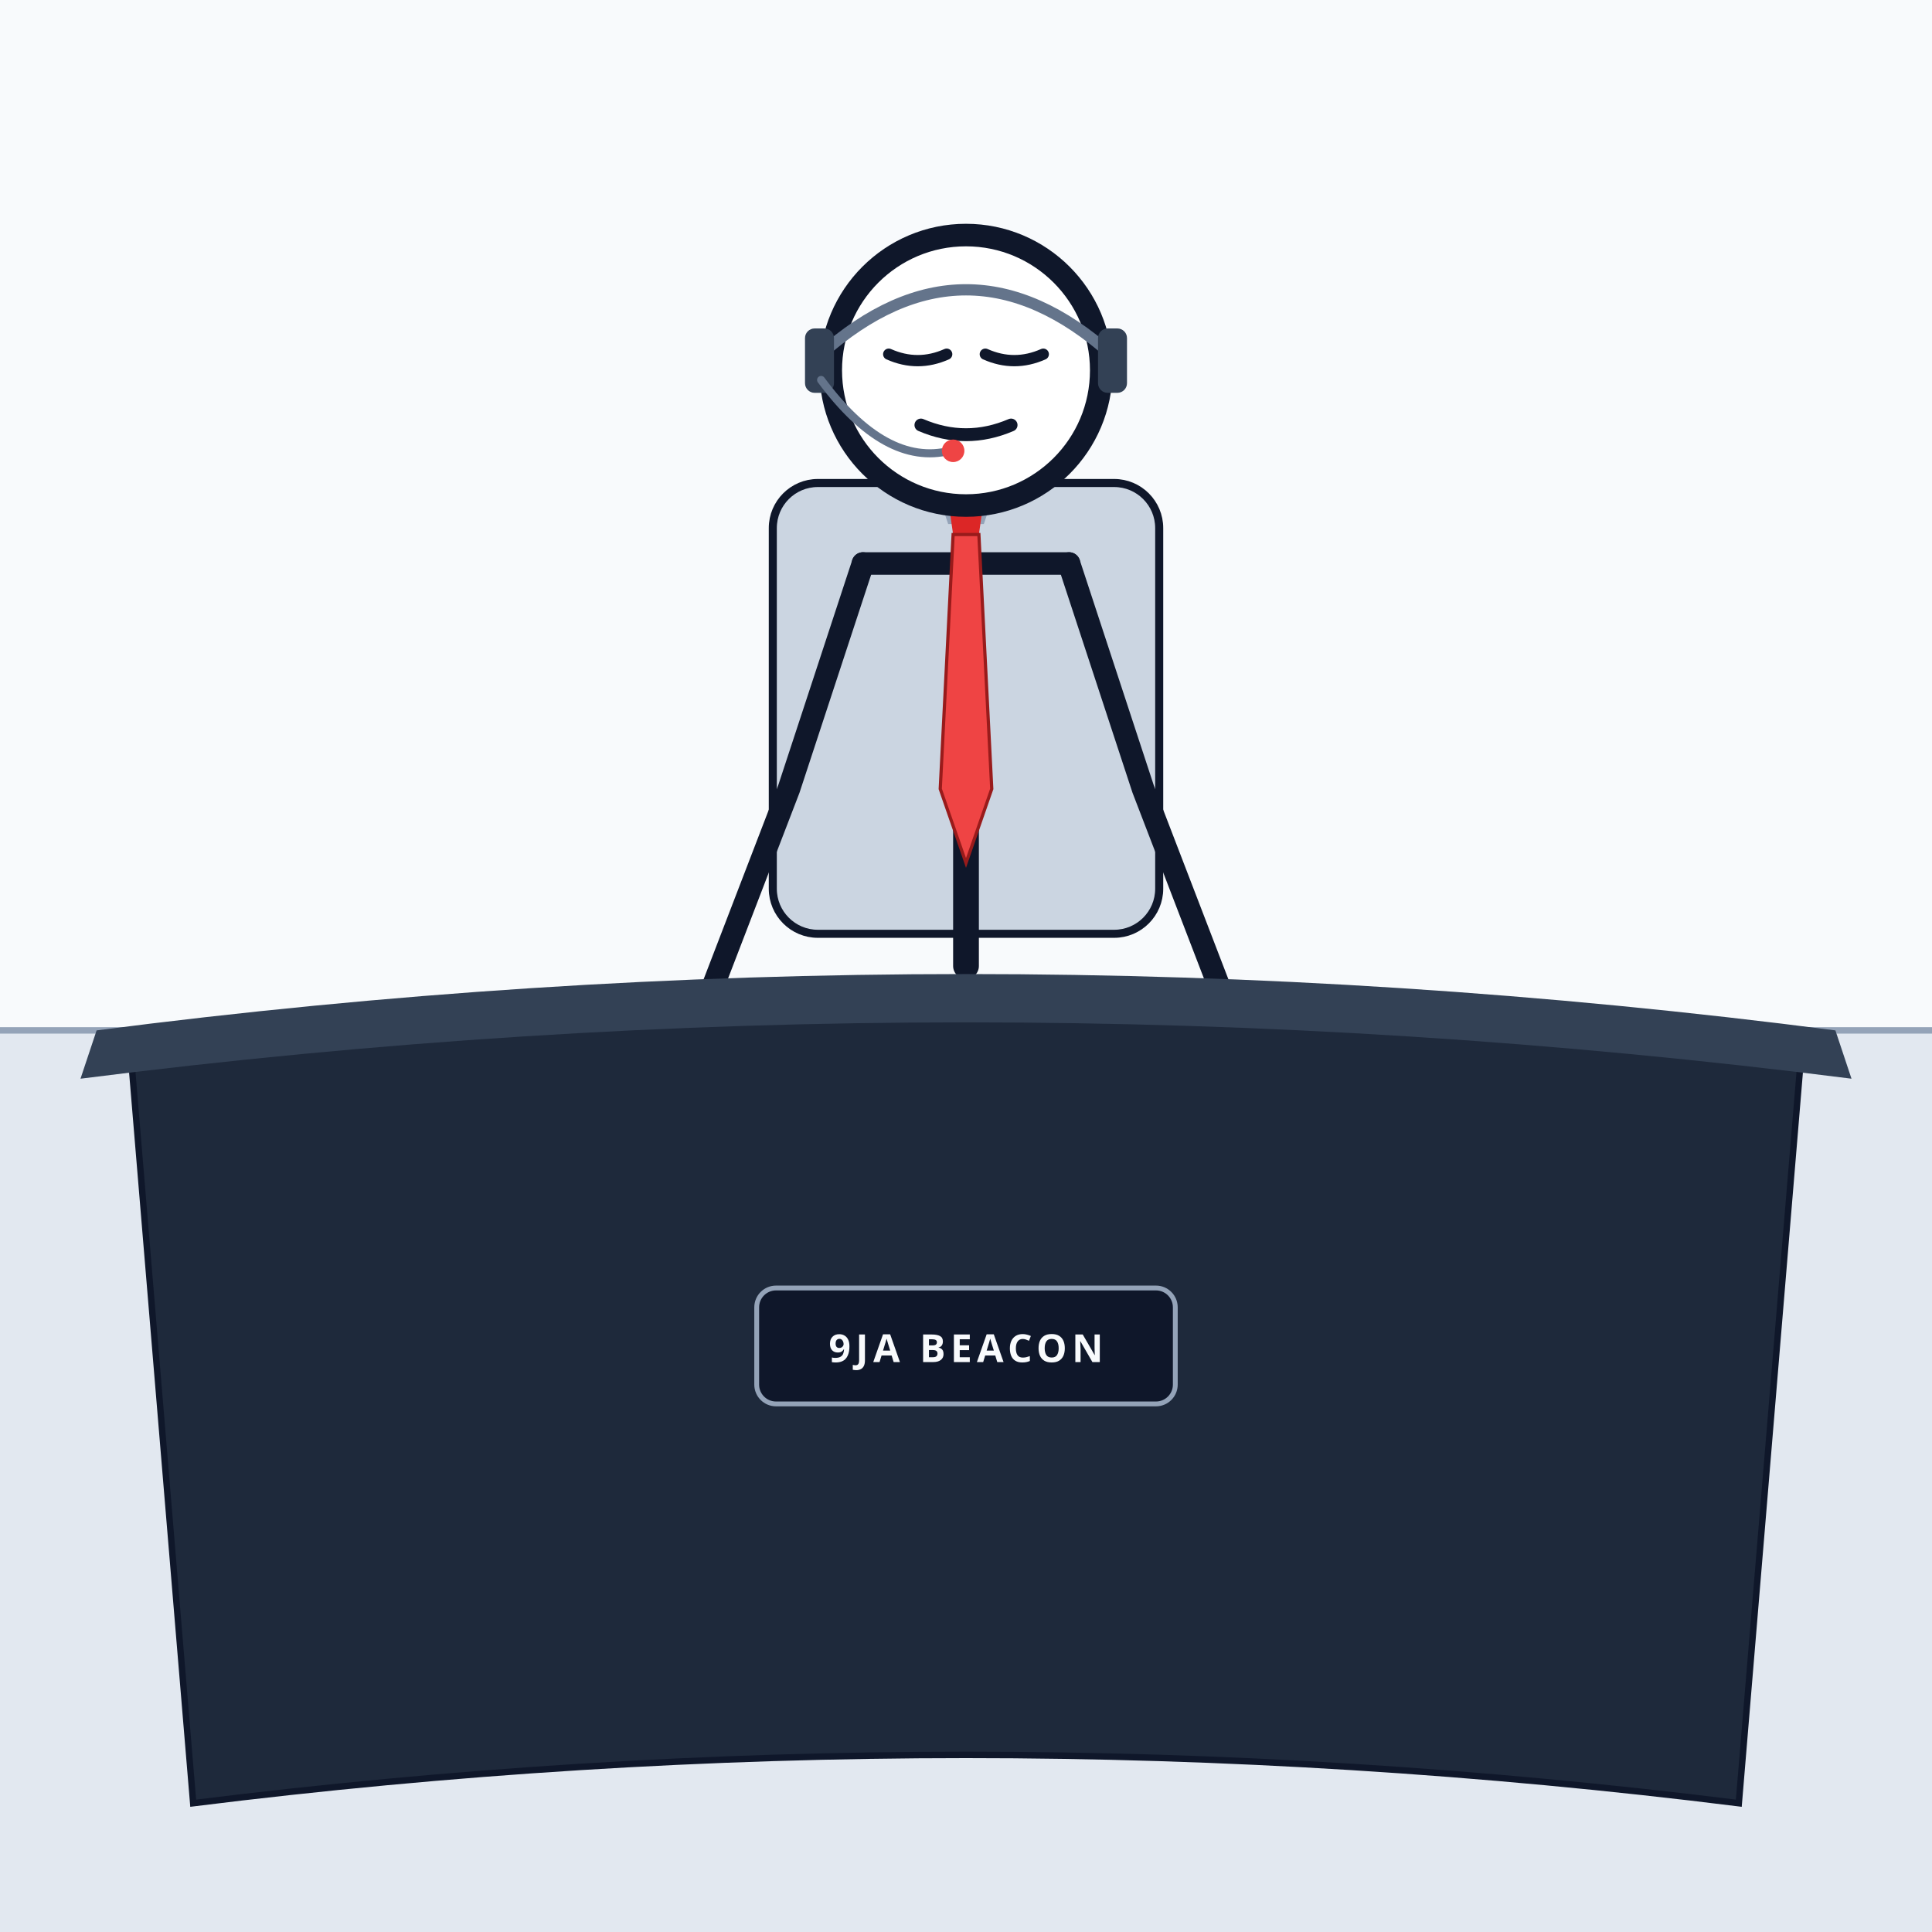
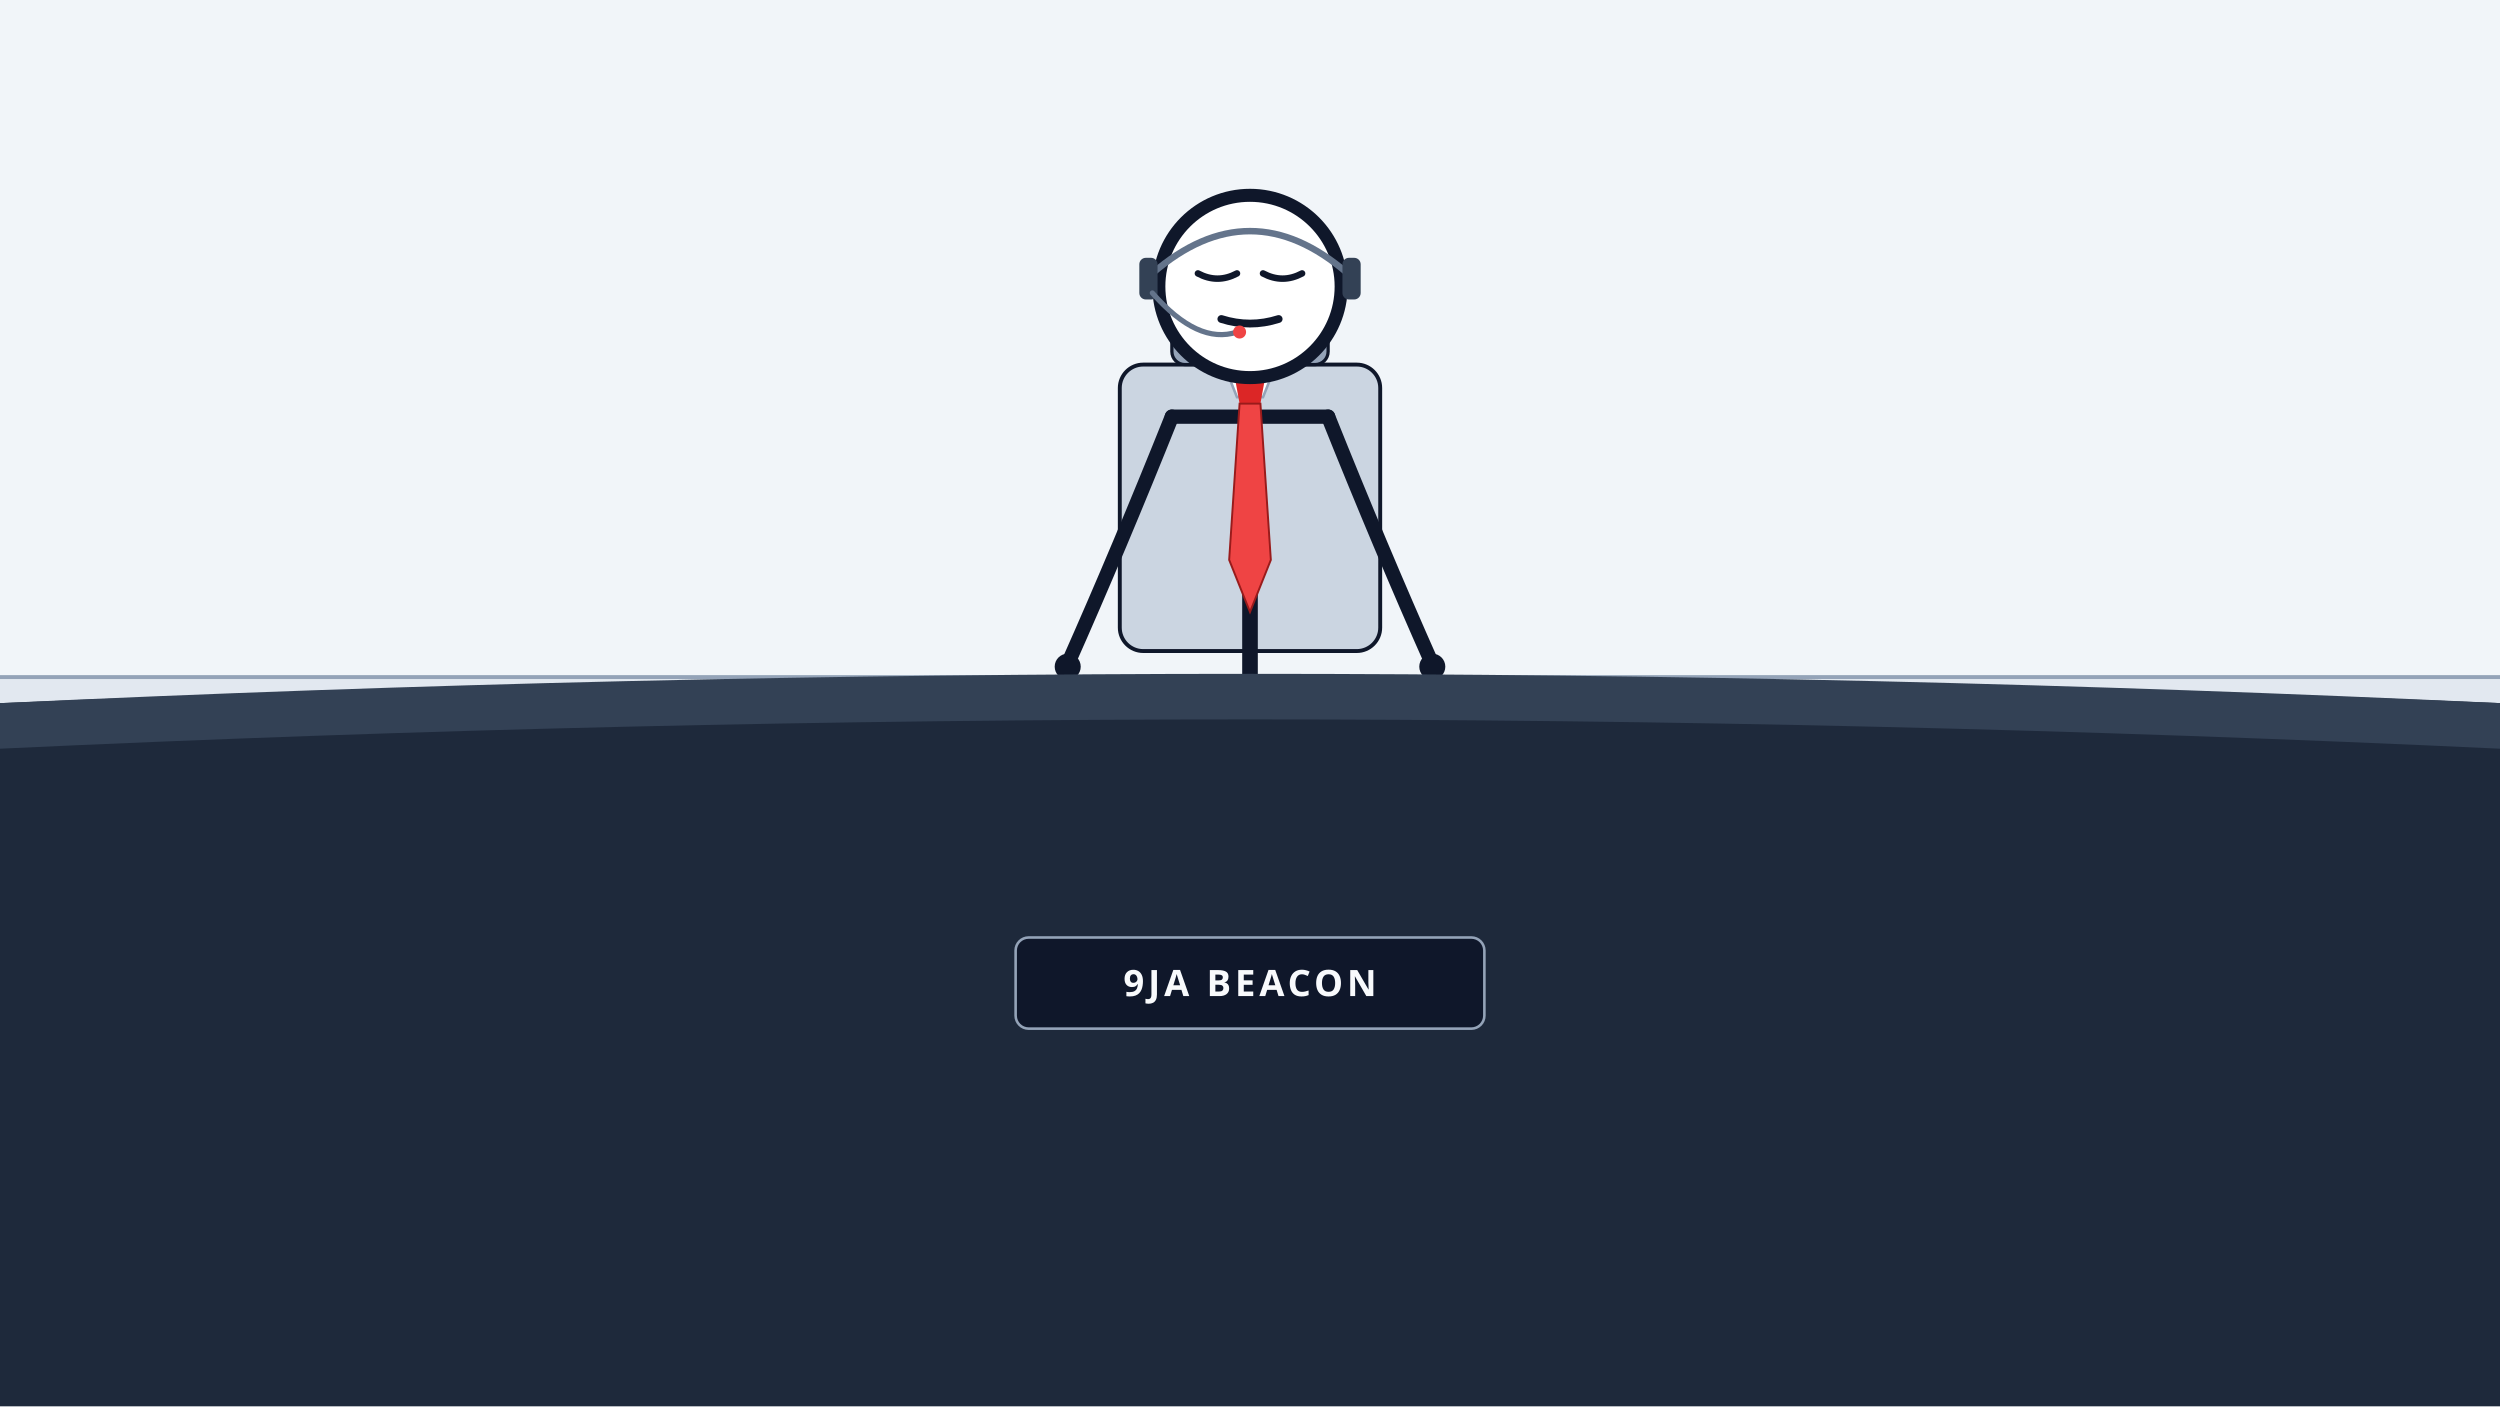
- <svg xmlns="http://www.w3.org/2000/svg" viewBox="0 0 600 600" width="600" height="600">
-   <rect width="600" height="600" fill="#f8fafc" />
-   <rect y="320" width="600" height="280" fill="#e2e8f0" />
-   <line x1="0" y1="320" x2="600" y2="320" stroke="#94a3b8" stroke-width="2" />
-   <rect x="240" y="150" width="120" height="140" rx="14" fill="#cbd5e1" stroke="#0f172a" stroke-width="2.5" />
-   <rect x="265" y="120" width="70" height="26" rx="8" fill="#94a3b8" stroke="#0f172a" stroke-width="2" />
-   <line x1="300" y1="155" x2="300" y2="300" stroke="#0f172a" stroke-width="8" stroke-linecap="round" />
-   <line x1="268" y1="175" x2="332" y2="175" stroke="#0f172a" stroke-width="7" stroke-linecap="round" />
-   <polygon points="291,150 309,150 305,162 295,162" fill="#ffffff" stroke="#94a3b8" stroke-width="1.5" />
-   <polygon points="294,152 306,152 304,166 296,166" fill="#dc2626" />
-   <polygon points="296,166 304,166 308,245 300,268 292,245" fill="#ef4444" stroke="#991b1b" stroke-width="1" />
-   <path d="M268 175 L245 245 L220 310" fill="none" stroke="#0f172a" stroke-width="7" stroke-linecap="round" stroke-linejoin="round" />
-   <circle cx="220" cy="312" r="6" fill="#0f172a" />
-   <path d="M332 175 L355 245 L380 310" fill="none" stroke="#0f172a" stroke-width="7" stroke-linecap="round" stroke-linejoin="round" />
-   <circle cx="380" cy="312" r="6" fill="#0f172a" />
-   <circle cx="300" cy="115" r="42" fill="#ffffff" stroke="#0f172a" stroke-width="7" />
-   <path d="M276 110 Q285 114 294 110" stroke="#0f172a" stroke-width="3.5" fill="none" stroke-linecap="round" />
-   <path d="M306 110 Q315 114 324 110" stroke="#0f172a" stroke-width="3.5" fill="none" stroke-linecap="round" />
-   <path d="M286 132 Q300 138 314 132" stroke="#0f172a" stroke-width="4" fill="none" stroke-linecap="round" />
-   <path d="M255 110 Q300 70 345 110" fill="none" stroke="#64748b" stroke-width="3.5" stroke-linecap="round" />
-   <rect x="250" y="102" width="9" height="20" rx="3" fill="#334155" />
-   <rect x="341" y="102" width="9" height="20" rx="3" fill="#334155" />
-   <path d="M255 118 Q275 145 295 140" fill="none" stroke="#64748b" stroke-width="2.5" stroke-linecap="round" />
-   <circle cx="296" cy="140" r="3.5" fill="#ef4444" />
-   <path d="M40 320 Q300 290 560 320 L540 560 Q300 530 60 560 Z" fill="#1e293b" stroke="#0f172a" stroke-width="2" />
-   <path d="M30 320 Q300 285 570 320 L575 335 Q300 300 25 335 Z" fill="#334155" />
-   <rect x="235" y="400" width="130" height="36" rx="6" fill="#0f172a" stroke="#94a3b8" stroke-width="1.5" />
-   <text x="300" y="423" text-anchor="middle" font-family="system-ui,sans-serif" font-size="12" font-weight="900" letter-spacing="1.5" fill="#f8fafc">9JA BEACON</text>
+ <svg xmlns="http://www.w3.org/2000/svg" viewBox="0 0 1920 1080" width="1920" height="1080">
+   <rect width="1920" height="1080" fill="#f1f5f9" />
+   <rect y="520" width="1920" height="560" fill="#e2e8f0" />
+   <line x1="0" y1="520" x2="1920" y2="520" stroke="#94a3b8" stroke-width="3" />
+   <rect x="860" y="280" width="200" height="220" rx="18" fill="#cbd5e1" stroke="#0f172a" stroke-width="3" />
+   <rect x="900" y="240" width="120" height="40" rx="10" fill="#94a3b8" stroke="#0f172a" stroke-width="2.5" />
+   <line x1="960" y1="290" x2="960" y2="520" stroke="#0f172a" stroke-width="12" stroke-linecap="round" />
+   <line x1="900" y1="320" x2="1020" y2="320" stroke="#0f172a" stroke-width="11" stroke-linecap="round" />
+   <polygon points="942,285 978,285 970,305 950,305" fill="#ffffff" stroke="#94a3b8" stroke-width="2" />
+   <polygon points="948,288 972,288 968,310 952,310" fill="#dc2626" />
+   <polygon points="952,310 968,310 976,430 960,470 944,430" fill="#ef4444" stroke="#991b1b" stroke-width="1.5" />
+   <path d="M900 320 Q860 420 820 510" fill="none" stroke="#0f172a" stroke-width="11" stroke-linecap="round" stroke-linejoin="round" />
+   <circle cx="820" cy="512" r="10" fill="#0f172a" />
+   <path d="M1020 320 Q1060 420 1100 510" fill="none" stroke="#0f172a" stroke-width="11" stroke-linecap="round" stroke-linejoin="round" />
+   <circle cx="1100" cy="512" r="10" fill="#0f172a" />
+   <circle cx="960" cy="220" r="70" fill="#ffffff" stroke="#0f172a" stroke-width="10" />
+   <path d="M920 210 Q935 218 950 210" stroke="#0f172a" stroke-width="5" fill="none" stroke-linecap="round" />
+   <path d="M970 210 Q985 218 1000 210" stroke="#0f172a" stroke-width="5" fill="none" stroke-linecap="round" />
+   <path d="M938 245 Q960 252 982 245" stroke="#0f172a" stroke-width="6" fill="none" stroke-linecap="round" />
+   <path d="M885 210 Q960 145 1035 210" fill="none" stroke="#64748b" stroke-width="5" stroke-linecap="round" />
+   <rect x="875" y="198" width="14" height="32" rx="5" fill="#334155" />
+   <rect x="1031" y="198" width="14" height="32" rx="5" fill="#334155" />
+   <path d="M885 225 Q920 265 950 255" fill="none" stroke="#64748b" stroke-width="4" stroke-linecap="round" />
+   <circle cx="952" cy="255" r="5" fill="#ef4444" />
+   <path d="M0 540 Q960 500 1920 540 L1920 1080 L0 1080 Z" fill="#1e293b" />
+   <path d="M0 540 Q960 495 1920 540 L1920 575 Q960 530 0 575 Z" fill="#334155" />
+   <rect x="780" y="720" width="360" height="70" rx="10" fill="#0f172a" stroke="#94a3b8" stroke-width="2" />
+   <text x="960" y="765" text-anchor="middle" font-family="system-ui,sans-serif" font-size="28" font-weight="900" letter-spacing="3" fill="#f8fafc">9JA BEACON</text>
</svg>
